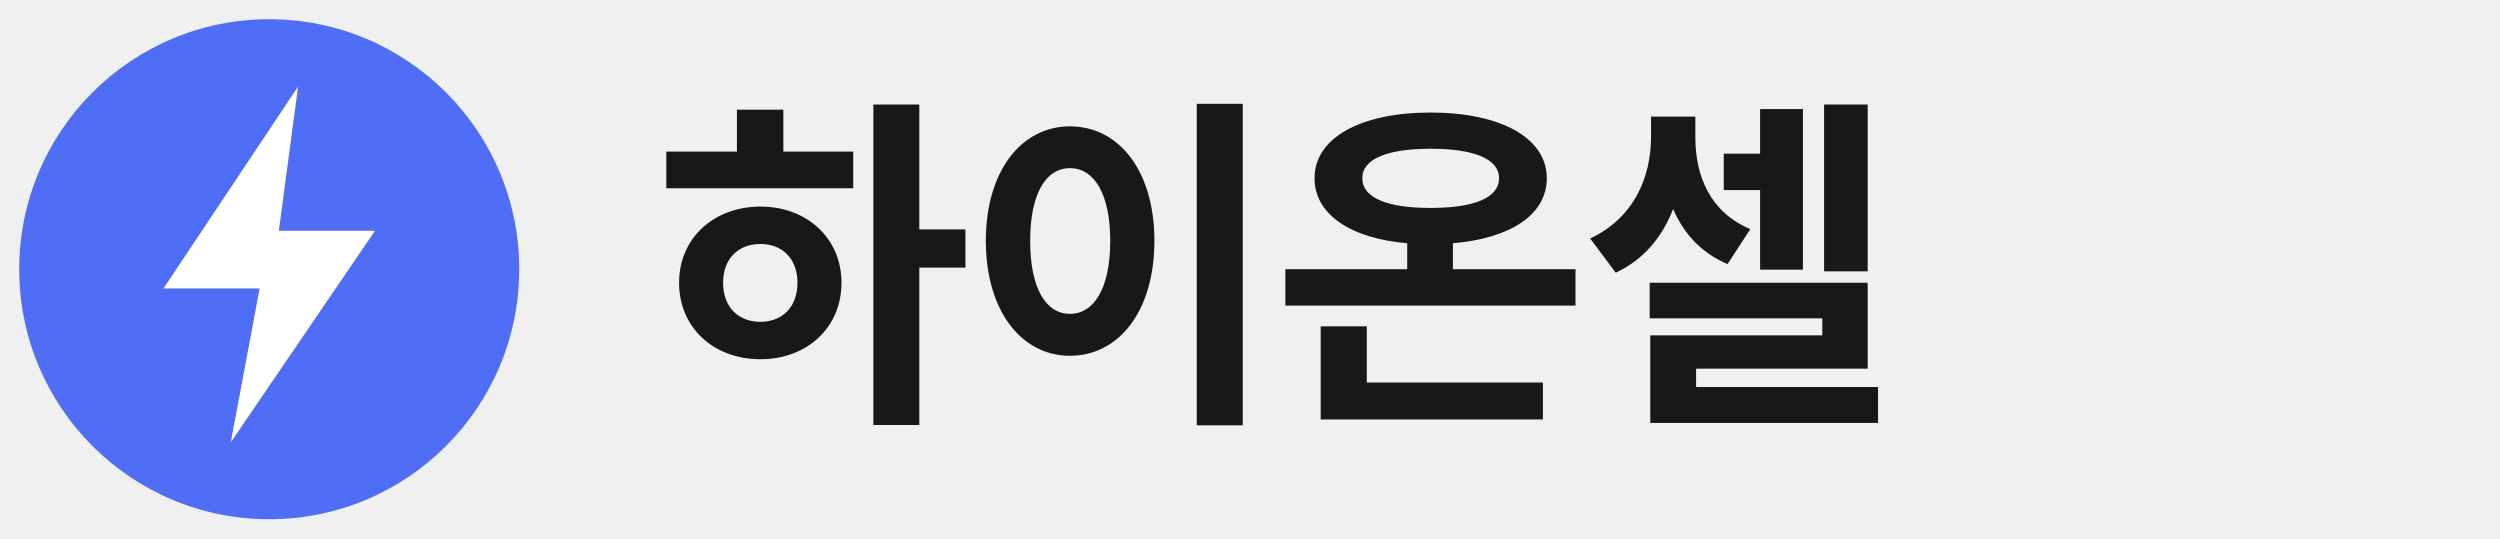
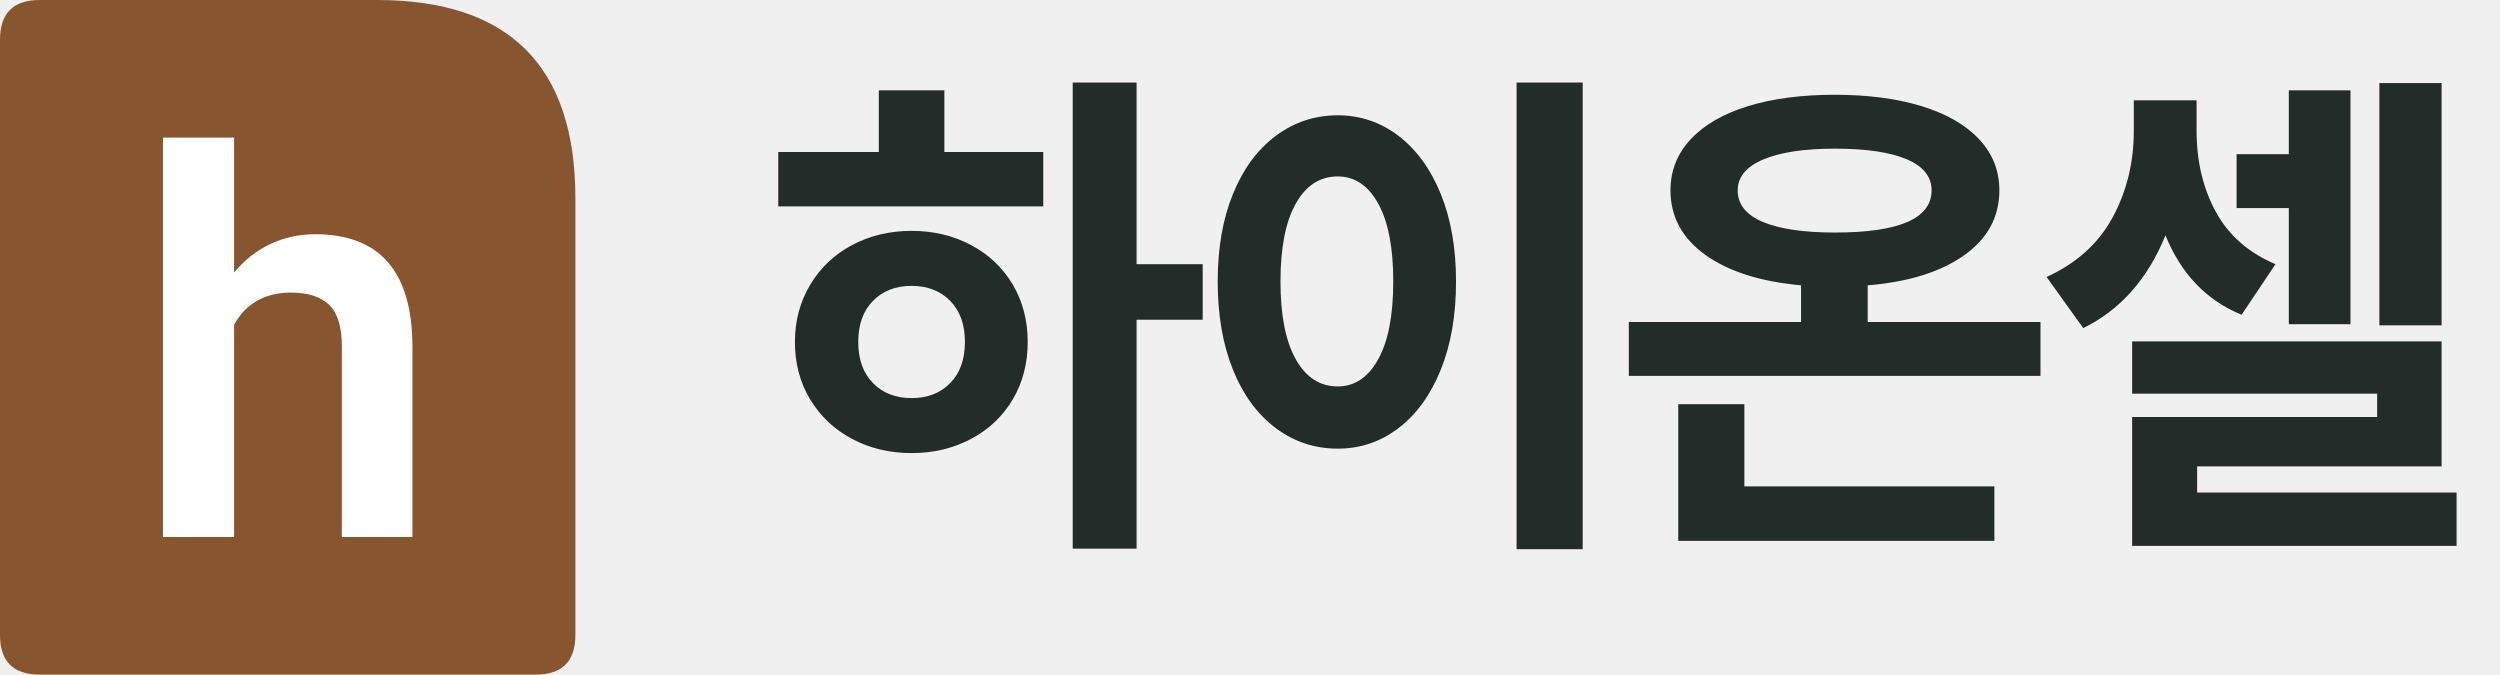
- <svg xmlns="http://www.w3.org/2000/svg" width="260" height="56" viewBox="0 0 260 56" fill="none">
-   <circle cx="28" cy="28" r="26" fill="#4F6DF5" />
-   <path d="M31 9 17 30h10l-3 16 15-22H29l2-15Z" fill="#fff" />
-   <text x="68" y="41" font-family="Pretendard,'Malgun Gothic',sans-serif" font-size="36" font-weight="800" letter-spacing="-1" fill="#171819">하이온셀</text>
+ <svg xmlns="http://www.w3.org/2000/svg" width="126" height="34" viewBox="0 0 126 34">
+   <path fill="#87562F" d="M2 0H19Q29 0 29 10V32Q29 34 27 34H2Q0 34 0 32V2Q0 0 2 0Z" />
+   <path fill="#FFFFFF" d="M8.214 6.934H11.798V13.738Q12.554 12.814 13.604 12.31Q14.654 11.806 15.886 11.806Q20.786 11.806 20.786 17.49V27.066H17.23V17.462Q17.23 15.978 16.586 15.362Q15.942 14.746 14.654 14.746Q13.674 14.746 12.946 15.166Q12.218 15.586 11.798 16.37V27.066H8.214Z" />
+   <path fill="#222C29" d="M57.284 13.316H60.616V16.116H57.284V27.652H54.064V4.16H57.284ZM52.58 10.404H39.224V7.66H44.292V4.552H47.596V7.66H52.58ZM51.796 17.236Q51.796 18.86 51.04 20.134Q50.284 21.408 48.94 22.122Q47.596 22.836 45.944 22.836Q44.292 22.836 42.948 22.122Q41.604 21.408 40.834 20.134Q40.064 18.86 40.064 17.236Q40.064 15.64 40.834 14.352Q41.604 13.064 42.948 12.35Q44.292 11.636 45.944 11.636Q47.596 11.636 48.94 12.35Q50.284 13.064 51.04 14.338Q51.796 15.612 51.796 17.236ZM43.256 17.236Q43.256 18.552 43.998 19.308Q44.74 20.064 45.944 20.064Q47.148 20.064 47.89 19.308Q48.632 18.552 48.632 17.236Q48.632 15.92 47.89 15.164Q47.148 14.408 45.944 14.408Q44.74 14.408 43.998 15.164Q43.256 15.92 43.256 17.236ZM79.768 27.68H76.436V4.16H79.768ZM73.384 14.184Q73.384 16.732 72.614 18.636Q71.844 20.54 70.486 21.576Q69.128 22.612 67.42 22.612Q65.684 22.612 64.298 21.576Q62.912 20.54 62.142 18.636Q61.372 16.732 61.372 14.184Q61.372 11.664 62.142 9.774Q62.912 7.884 64.298 6.848Q65.684 5.812 67.42 5.812Q69.128 5.812 70.486 6.848Q71.844 7.884 72.614 9.774Q73.384 11.664 73.384 14.184ZM64.536 14.184Q64.536 16.732 65.306 18.104Q66.076 19.476 67.42 19.476Q68.708 19.476 69.464 18.104Q70.22 16.732 70.22 14.184Q70.22 11.636 69.464 10.264Q68.708 8.892 67.42 8.892Q66.076 8.892 65.306 10.264Q64.536 11.636 64.536 14.184ZM102.84 18.944H82.092V16.228H90.772V14.38Q87.692 14.1 85.942 12.84Q84.192 11.58 84.192 9.592Q84.192 8.108 85.214 7.016Q86.236 5.924 88.098 5.35Q89.96 4.776 92.48 4.776Q94.972 4.776 96.848 5.35Q98.724 5.924 99.746 7.016Q100.768 8.108 100.768 9.592Q100.768 11.608 98.99 12.868Q97.212 14.128 94.132 14.38V16.228H102.84ZM100.516 27.26H84.584V20.372H87.916V24.516H100.516ZM87.58 9.592Q87.58 10.656 88.854 11.188Q90.128 11.72 92.48 11.72Q97.352 11.72 97.352 9.592Q97.352 8.556 96.092 8.024Q94.832 7.492 92.48 7.492Q90.156 7.492 88.868 8.038Q87.58 8.584 87.58 9.592ZM114.684 13.316 112.976 15.864Q110.316 14.772 109.14 11.86Q107.796 15.164 104.996 16.536L103.148 13.96Q105.416 12.924 106.48 10.95Q107.544 8.976 107.544 6.596V5.056H110.708V6.596Q110.708 8.892 111.674 10.67Q112.64 12.448 114.684 13.316ZM123.056 16.396H119.92V4.188H123.056ZM118.464 16.34H115.356V10.488H112.724V7.772H115.356V4.552H118.464ZM123.056 23.508H110.736V24.824H123.812V27.512H107.46V21.016H119.808V19.84H107.46V17.208H123.056Z" />
</svg>
